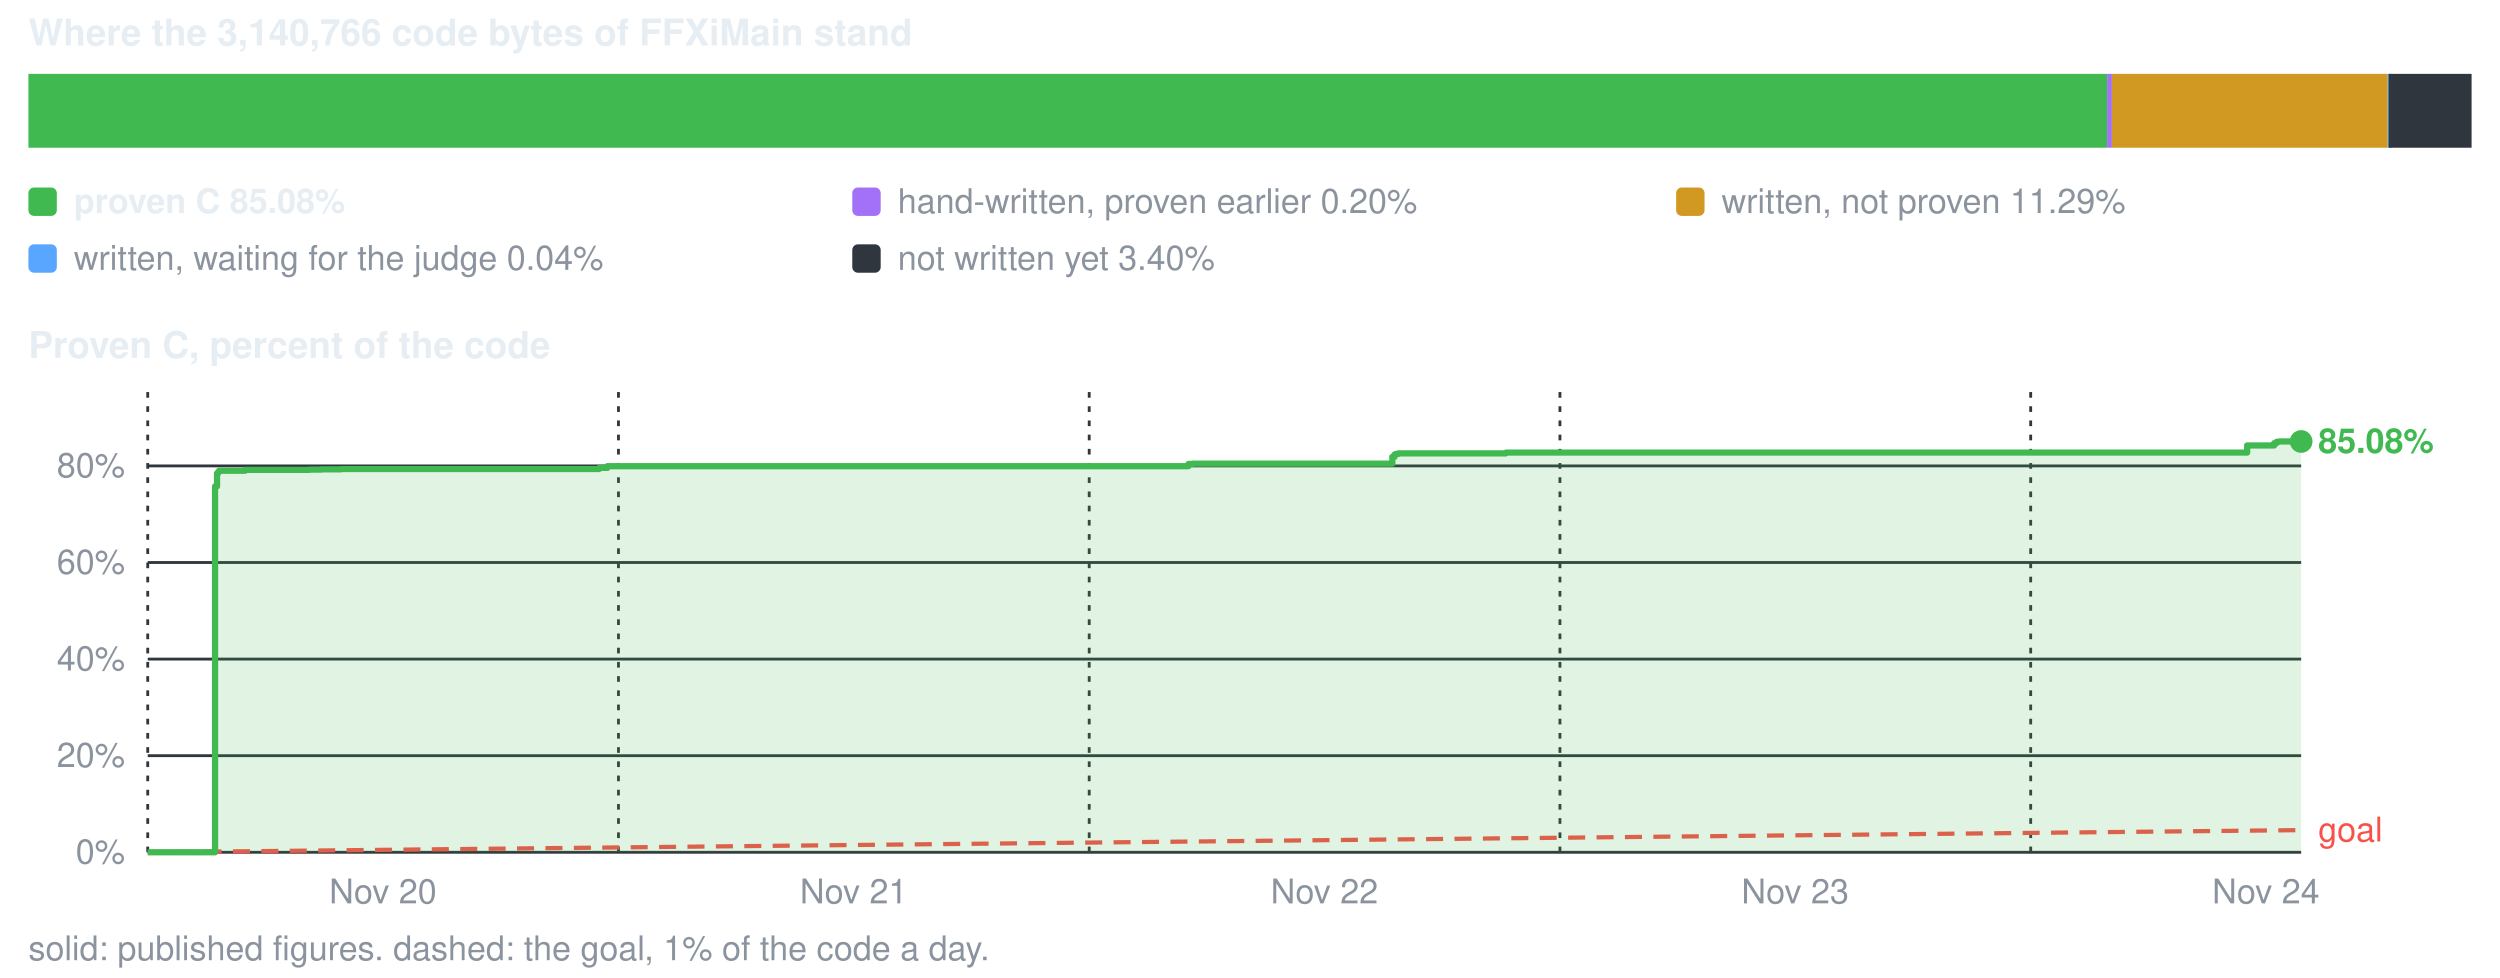
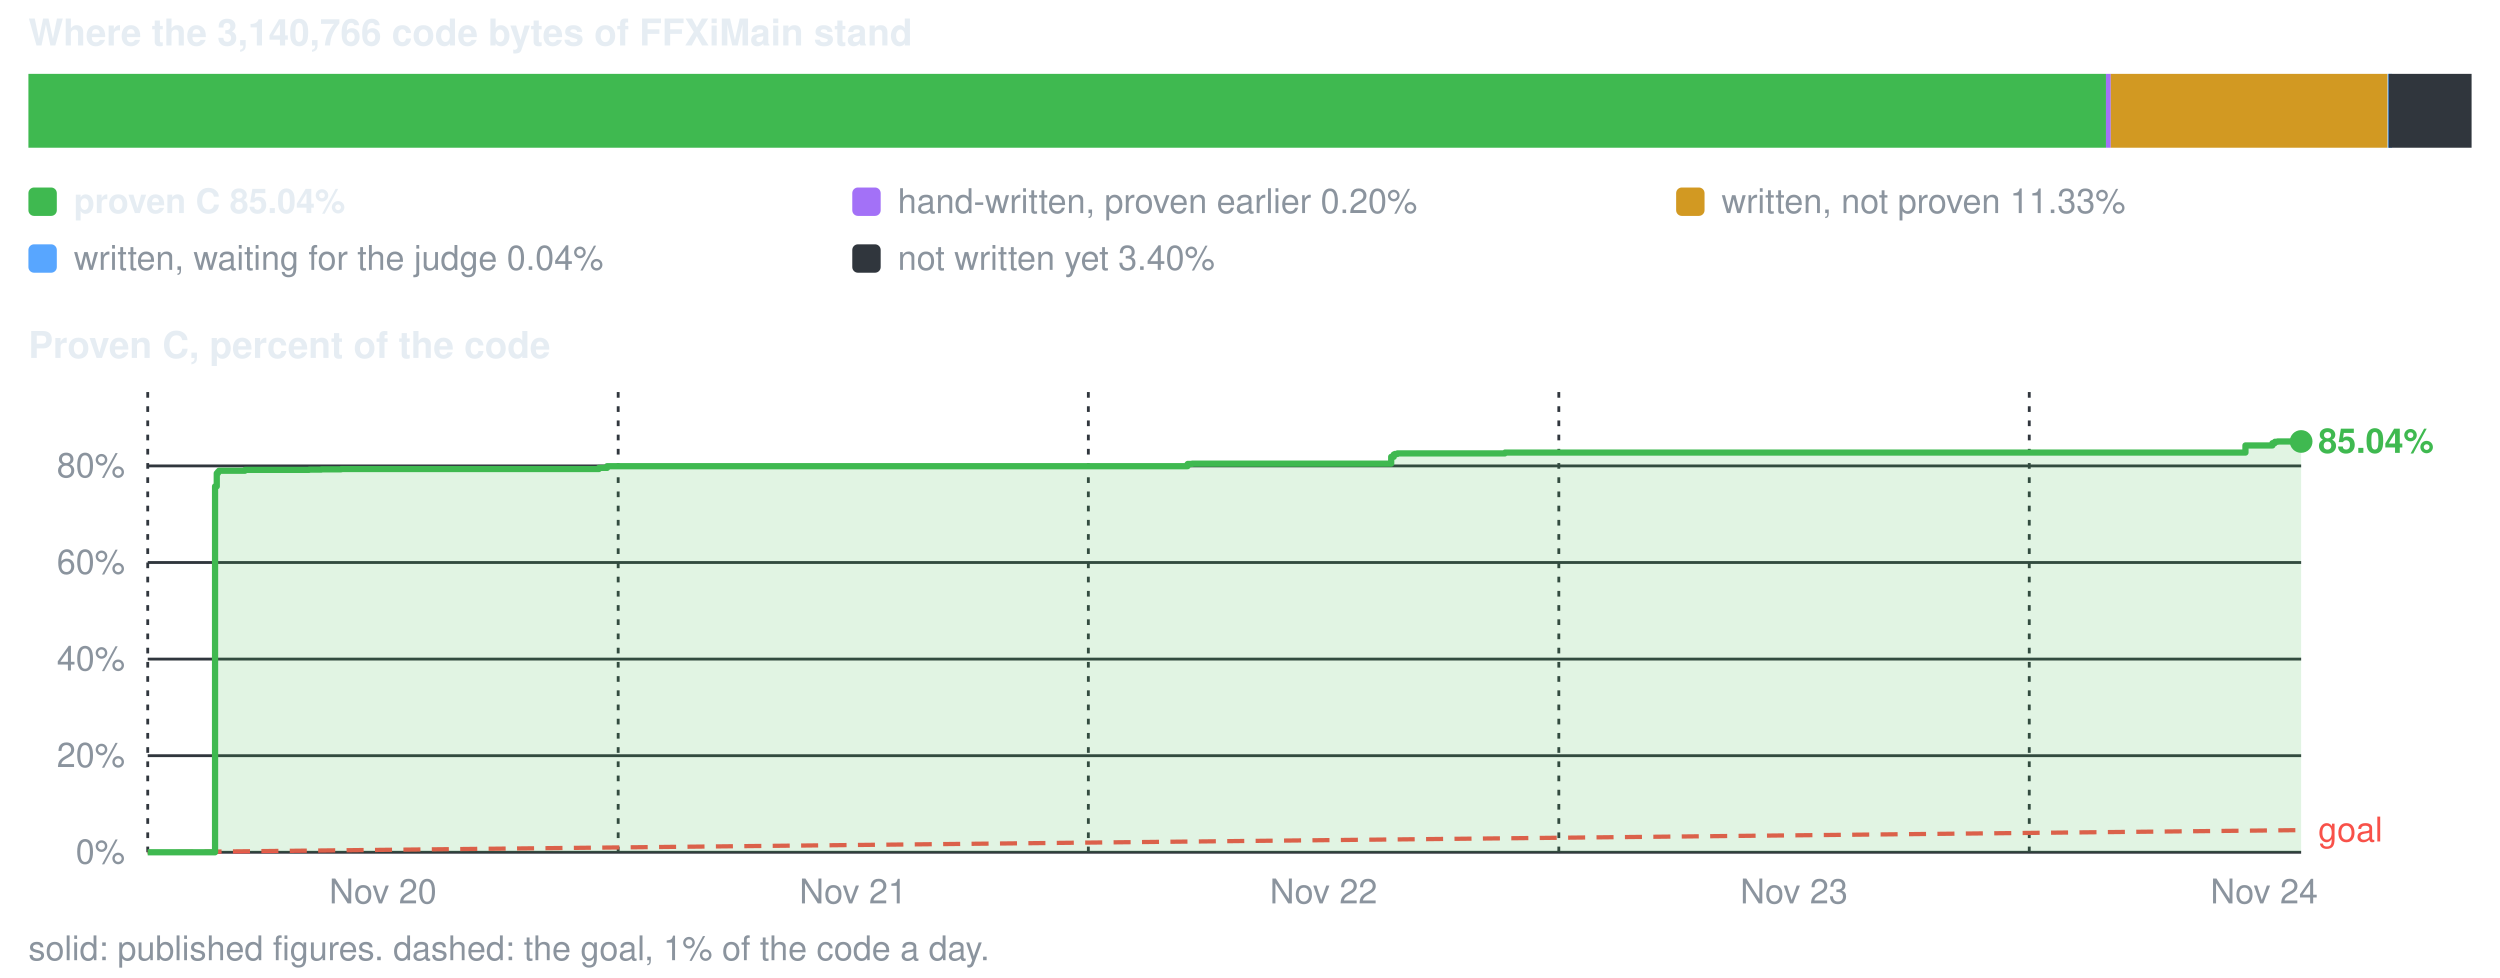
<svg xmlns="http://www.w3.org/2000/svg" viewBox="0 0 880 344" width="880" height="344" role="img" aria-label="conversion progress">
  <style>text{font-family:-apple-system,BlinkMacSystemFont,'Segoe UI',Helvetica,Arial,sans-serif;font-size:12px;fill:#8b949e}.s{fill:#e6edf3;font-weight:600}.b{font-size:13px}</style>
  <text x="10" y="16" class="s b">Where the 3,140,766 code bytes of FFXiMain stand</text>
-   <rect x="10.0" y="26" width="731.7" height="26" fill="#3fb950" />
-   <rect x="741.7" y="26" width="1.7" height="26" fill="#a371f7" />
-   <rect x="743.4" y="26" width="97.1" height="26" fill="#d29922" />
+   <rect x="10.0" y="26" width="731.3" height="26" fill="#3fb950" />
+   <rect x="741.3" y="26" width="1.7" height="26" fill="#a371f7" />
+   <rect x="743.0" y="26" width="97.4" height="26" fill="#d29922" />
  <rect x="840.5" y="26" width="1.5" height="26" fill="#58a6ff" />
  <rect x="840.8" y="26" width="29.2" height="26" fill="#30363d" />
  <rect x="10" y="66" width="10" height="10" rx="2" fill="#3fb950" />
-   <text x="26" y="75" class="s">proven C 85.08%</text>
+   <text x="26" y="75" class="s">proven C 85.04%</text>
  <rect x="300" y="66" width="10" height="10" rx="2" fill="#a371f7" />
  <text x="316" y="75">hand-written, proven earlier 0.20%</text>
  <rect x="590" y="66" width="10" height="10" rx="2" fill="#d29922" />
-   <text x="606" y="75">written, not proven 11.29%</text>
+   <text x="606" y="75">written, not proven 11.33%</text>
  <rect x="10" y="86" width="10" height="10" rx="2" fill="#58a6ff" />
  <text x="26" y="95">written, waiting for the judge 0.04%</text>
  <rect x="300" y="86" width="10" height="10" rx="2" fill="#30363d" />
  <text x="316" y="95">not written yet 3.40%</text>
  <text x="10" y="126" class="s b">Proven C, percent of the code</text>
  <line x1="52" y1="300.0" x2="810" y2="300.0" stroke="#30363d" stroke-width="1" />
  <text x="44" y="304.0" text-anchor="end">0%</text>
  <line x1="52" y1="266.0" x2="810" y2="266.0" stroke="#30363d" stroke-width="1" />
  <text x="44" y="270.0" text-anchor="end">20%</text>
  <line x1="52" y1="232.0" x2="810" y2="232.0" stroke="#30363d" stroke-width="1" />
  <text x="44" y="236.0" text-anchor="end">40%</text>
  <line x1="52" y1="198.0" x2="810" y2="198.0" stroke="#30363d" stroke-width="1" />
  <text x="44" y="202.0" text-anchor="end">60%</text>
  <line x1="52" y1="164.0" x2="810" y2="164.0" stroke="#30363d" stroke-width="1" />
  <text x="44" y="168.0" text-anchor="end">80%</text>
  <line x1="52.0" y1="138" x2="52.0" y2="300" stroke="#30363d" stroke-width="1" stroke-dasharray="2 3" />
  <text x="134.8" y="318" text-anchor="middle">Nov 20</text>
-   <line x1="217.7" y1="138" x2="217.7" y2="300" stroke="#30363d" stroke-width="1" stroke-dasharray="2 3" />
-   <text x="300.5" y="318" text-anchor="middle">Nov 21</text>
-   <line x1="383.4" y1="138" x2="383.4" y2="300" stroke="#30363d" stroke-width="1" stroke-dasharray="2 3" />
-   <text x="466.2" y="318" text-anchor="middle">Nov 22</text>
-   <line x1="549.1" y1="138" x2="549.1" y2="300" stroke="#30363d" stroke-width="1" stroke-dasharray="2 3" />
-   <text x="631.9" y="318" text-anchor="middle">Nov 23</text>
-   <line x1="714.8" y1="138" x2="714.8" y2="300" stroke="#30363d" stroke-width="1" stroke-dasharray="2 3" />
-   <text x="797.6" y="318" text-anchor="middle">Nov 24</text>
+   <line x1="217.6" y1="138" x2="217.6" y2="300" stroke="#30363d" stroke-width="1" stroke-dasharray="2 3" />
+   <text x="300.3" y="318" text-anchor="middle">Nov 21</text>
+   <line x1="383.1" y1="138" x2="383.1" y2="300" stroke="#30363d" stroke-width="1" stroke-dasharray="2 3" />
+   <text x="465.9" y="318" text-anchor="middle">Nov 22</text>
+   <line x1="548.7" y1="138" x2="548.7" y2="300" stroke="#30363d" stroke-width="1" stroke-dasharray="2 3" />
+   <text x="631.5" y="318" text-anchor="middle">Nov 23</text>
+   <line x1="714.3" y1="138" x2="714.3" y2="300" stroke="#30363d" stroke-width="1" stroke-dasharray="2 3" />
+   <text x="797.0" y="318" text-anchor="middle">Nov 24</text>
  <line x1="52.0" y1="300.0" x2="810.0" y2="292.2" stroke="#f85149" stroke-width="1.5" stroke-dasharray="6 4" />
  <text x="816.0" y="296.2" style="fill:#f85149">goal</text>
-   <path d="M52.0 300.0 H75.7 V171.2 H76.4 V166.6 H76.8 V166.1 H76.9 V166.0 H77.1 V165.7 H77.1 V165.7 H86.3 V165.4 H89.6 V165.4 H93.3 V165.4 H93.4 V165.4 H95.9 V165.4 H101.2 V165.4 H104.9 V165.4 H108.9 V165.3 H113.1 V165.2 H120.1 V165.1 H130.3 V165.1 H143.5 V165.1 H210.9 V164.7 H211.0 V164.7 H213.8 V164.1 H215.8 V164.1 H219.6 V164.1 H416.6 V164.1 H418.3 V163.4 H418.4 V163.3 H418.5 V163.3 H420.0 V163.2 H421.9 V163.2 H432.7 V163.2 H490.1 V160.8 H490.9 V160.0 H491.2 V159.9 H491.3 V159.8 H491.3 V159.8 H492.2 V159.6 H497.9 V159.6 H530.0 V159.4 H530.2 V159.3 H530.2 V159.3 H539.4 V159.3 H666.5 V159.3 H666.5 V159.3 H674.7 V159.3 H791.0 V156.8 H800.5 V156.0 H801.3 V155.6 H801.4 V155.5 H801.4 V155.5 H802.3 V155.4 H810.0 V155.4 V300.0 H52.0 Z" fill="#3fb950" fill-opacity="0.16" />
-   <path d="M52.0 300.0 H75.7 V171.2 H76.4 V166.6 H76.8 V166.1 H76.9 V166.0 H77.1 V165.7 H77.1 V165.7 H86.3 V165.4 H89.6 V165.4 H93.3 V165.4 H93.4 V165.4 H95.9 V165.4 H101.2 V165.4 H104.9 V165.4 H108.9 V165.3 H113.1 V165.2 H120.1 V165.1 H130.3 V165.1 H143.5 V165.1 H210.9 V164.7 H211.0 V164.7 H213.8 V164.1 H215.8 V164.1 H219.6 V164.1 H416.6 V164.1 H418.3 V163.4 H418.4 V163.3 H418.5 V163.3 H420.0 V163.2 H421.9 V163.2 H432.7 V163.2 H490.1 V160.8 H490.9 V160.0 H491.2 V159.9 H491.3 V159.8 H491.3 V159.8 H492.2 V159.6 H497.9 V159.6 H530.0 V159.4 H530.2 V159.3 H530.2 V159.3 H539.4 V159.3 H666.5 V159.3 H666.5 V159.3 H674.7 V159.3 H791.0 V156.8 H800.5 V156.0 H801.3 V155.6 H801.4 V155.5 H801.4 V155.5 H802.3 V155.4 H810.0 V155.4" fill="none" stroke="#3fb950" stroke-width="2.2" stroke-linejoin="round" />
+   <path d="M52.0 300.0 H75.7 V171.2 H76.3 V166.6 H76.7 V166.1 H76.9 V166.0 H77.1 V165.7 H77.1 V165.7 H86.2 V165.4 H89.5 V165.4 H93.3 V165.4 H93.3 V165.4 H95.9 V165.4 H101.2 V165.4 H104.9 V165.4 H108.8 V165.3 H113.1 V165.2 H120.1 V165.1 H130.2 V165.1 H143.5 V165.1 H210.8 V164.7 H210.9 V164.7 H213.7 V164.1 H215.7 V164.1 H219.4 V164.1 H416.3 V164.1 H418.0 V163.4 H418.1 V163.3 H418.2 V163.3 H419.7 V163.2 H421.7 V163.2 H432.4 V163.2 H489.7 V160.8 H490.6 V160.0 H490.8 V159.9 H491.0 V159.8 H491.0 V159.8 H491.9 V159.6 H497.6 V159.6 H529.7 V159.4 H529.8 V159.3 H529.8 V159.3 H539.0 V159.3 H666.0 V159.3 H666.1 V159.3 H674.3 V159.3 H790.4 V156.8 H799.9 V156.0 H800.7 V155.6 H800.8 V155.5 H800.9 V155.5 H801.7 V155.4 H809.4 V155.4 H810.0 V155.4 V300.0 H52.0 Z" fill="#3fb950" fill-opacity="0.16" />
+   <path d="M52.0 300.0 H75.7 V171.2 H76.3 V166.6 H76.7 V166.1 H76.9 V166.0 H77.1 V165.7 H77.1 V165.7 H86.2 V165.4 H89.5 V165.4 H93.3 V165.4 H93.3 V165.4 H95.9 V165.4 H101.2 V165.4 H104.9 V165.4 H108.8 V165.3 H113.1 V165.2 H120.1 V165.1 H130.2 V165.1 H143.5 V165.1 H210.8 V164.7 H210.9 V164.7 H213.7 V164.1 H215.7 V164.1 H219.4 V164.1 H416.3 V164.1 H418.0 V163.4 H418.1 V163.3 H418.2 V163.3 H419.7 V163.2 H421.7 V163.2 H432.4 V163.2 H489.7 V160.8 H490.6 V160.0 H490.8 V159.9 H491.0 V159.8 H491.0 V159.8 H491.9 V159.6 H497.6 V159.6 H529.7 V159.4 H529.8 V159.3 H529.8 V159.3 H539.0 V159.3 H666.0 V159.3 H666.1 V159.3 H674.3 V159.3 H790.4 V156.8 H799.9 V156.0 H800.7 V155.6 H800.8 V155.5 H800.9 V155.5 H801.7 V155.4 H809.4 V155.4 H810.0 V155.4" fill="none" stroke="#3fb950" stroke-width="2.2" stroke-linejoin="round" />
  <circle cx="810.0" cy="155.4" r="4" fill="#3fb950" />
-   <text x="816.0" y="159.4" class="s" style="fill:#3fb950">85.08%</text>
+   <text x="816.0" y="159.4" class="s" style="fill:#3fb950">85.04%</text>
  <text x="10" y="338">solid: published figures. dashed: the goal, 1% of the code a day.</text>
</svg>
